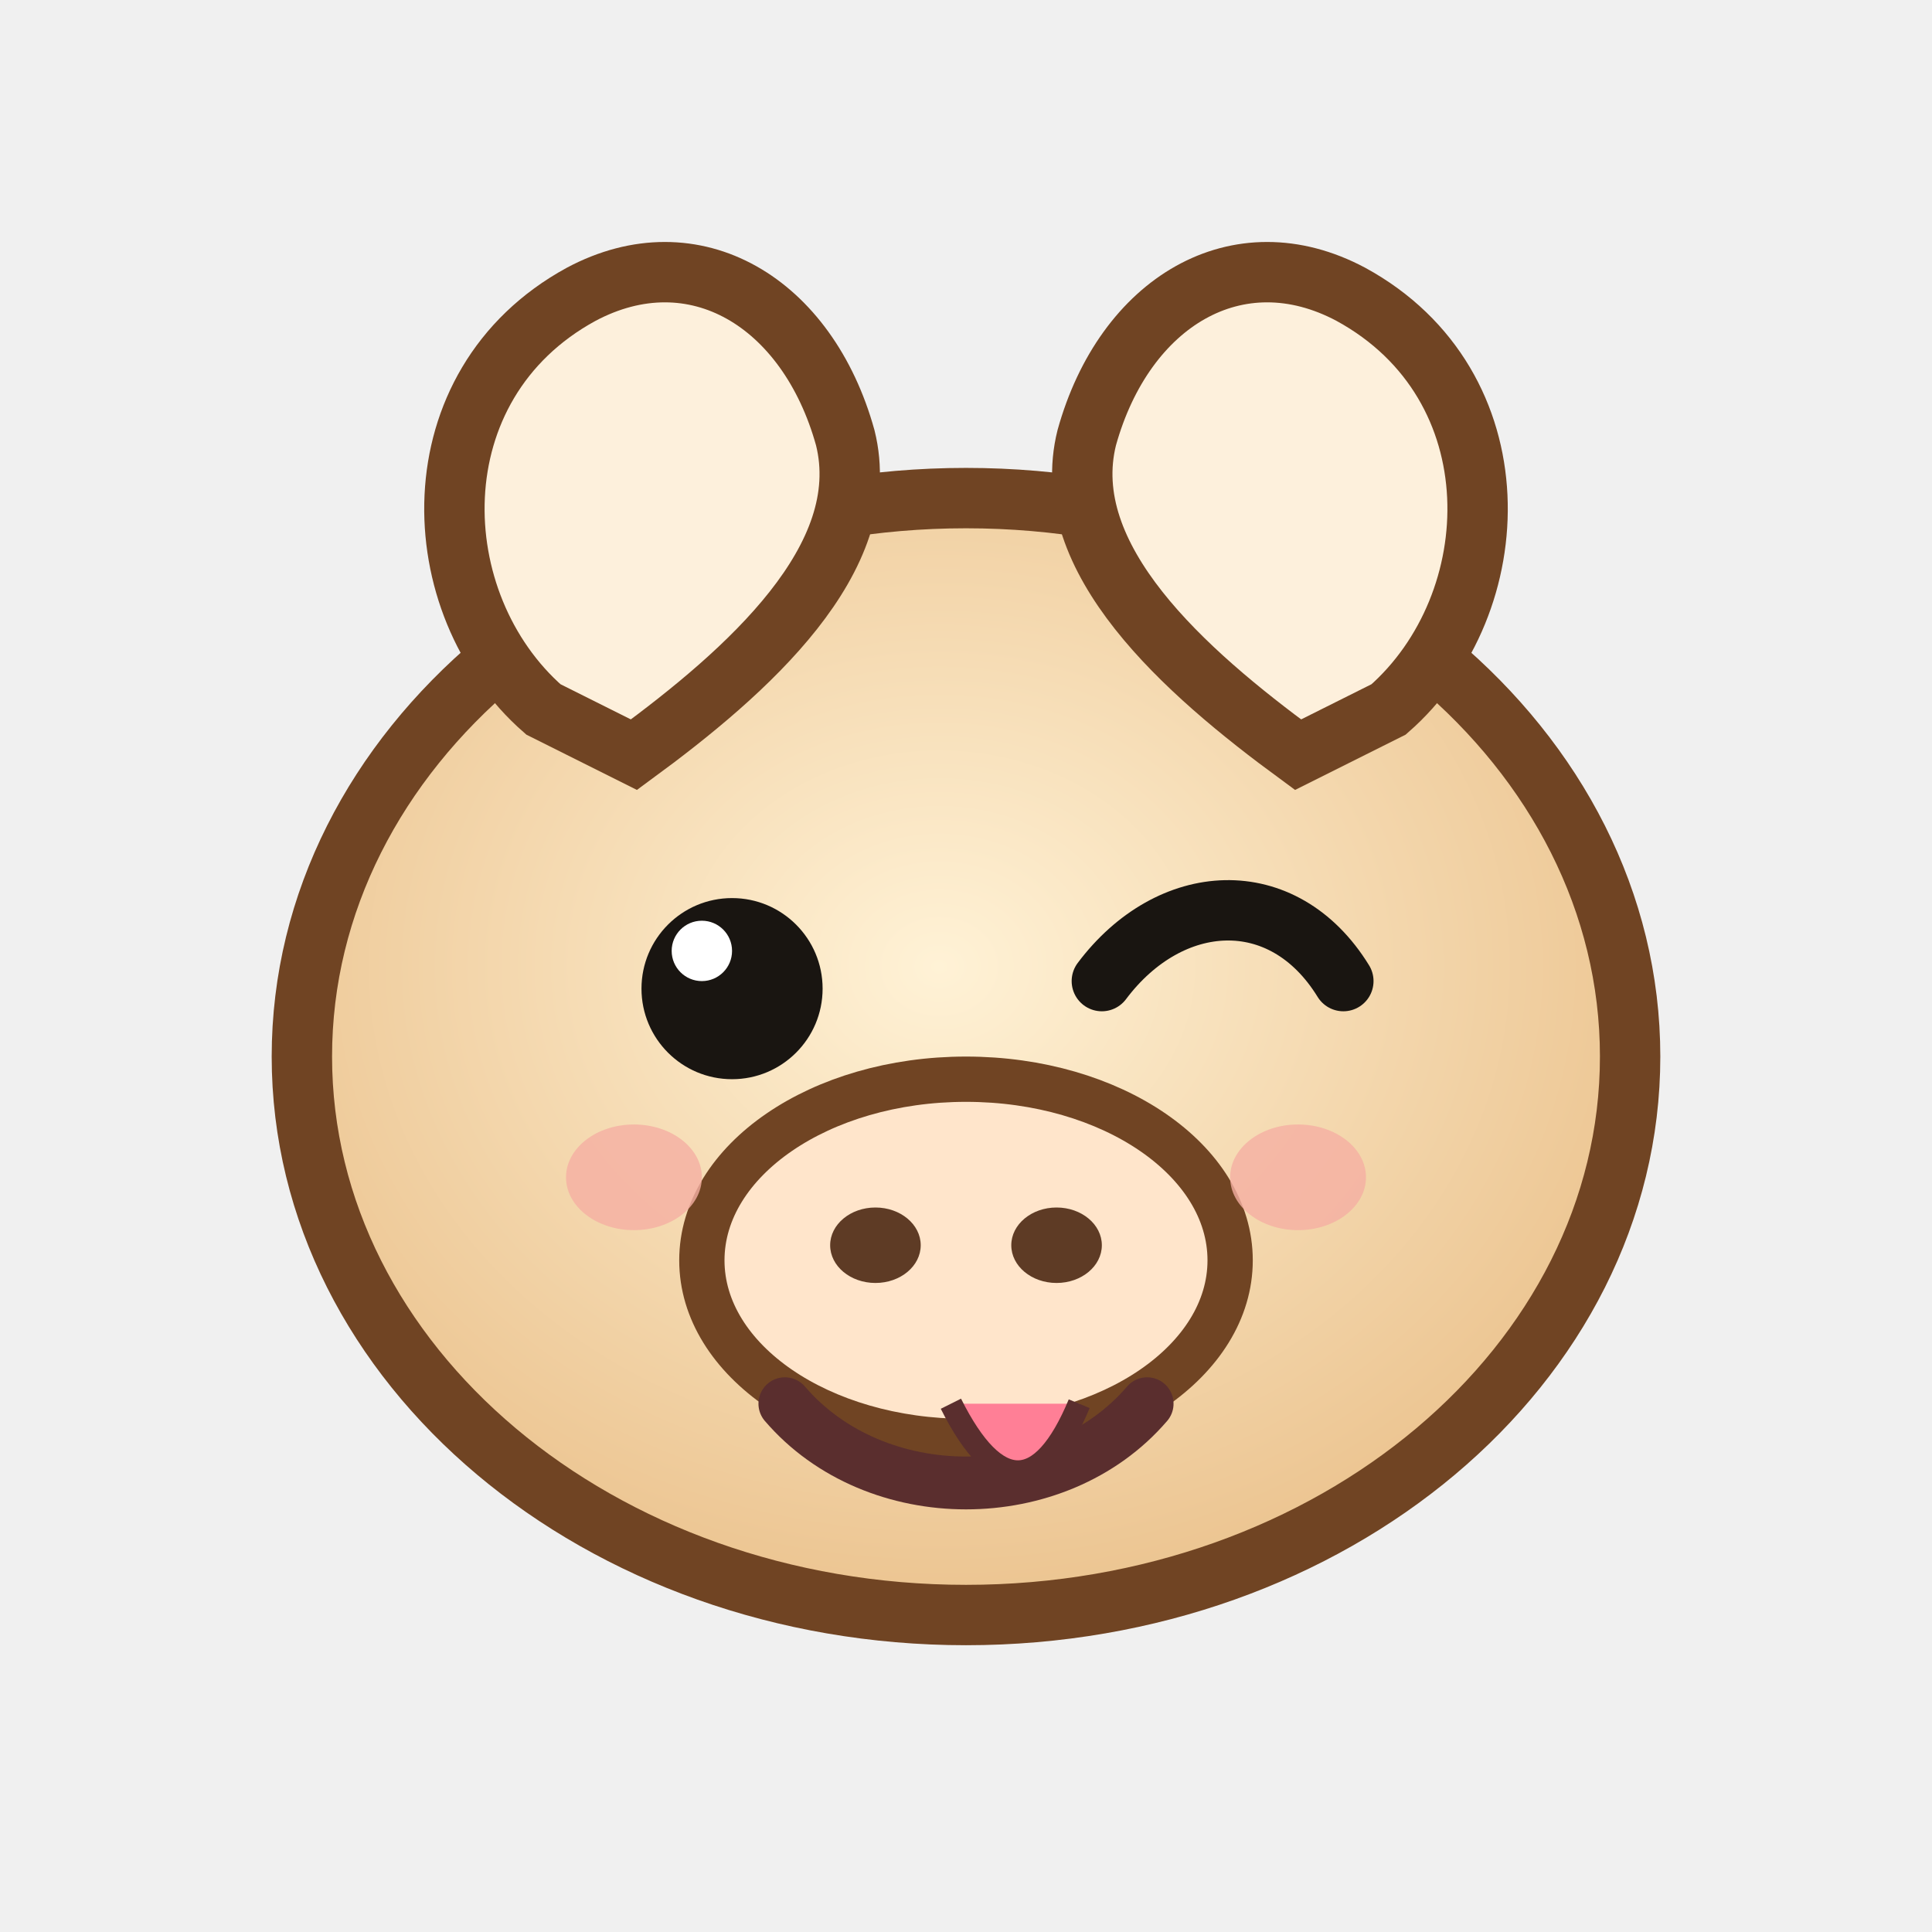
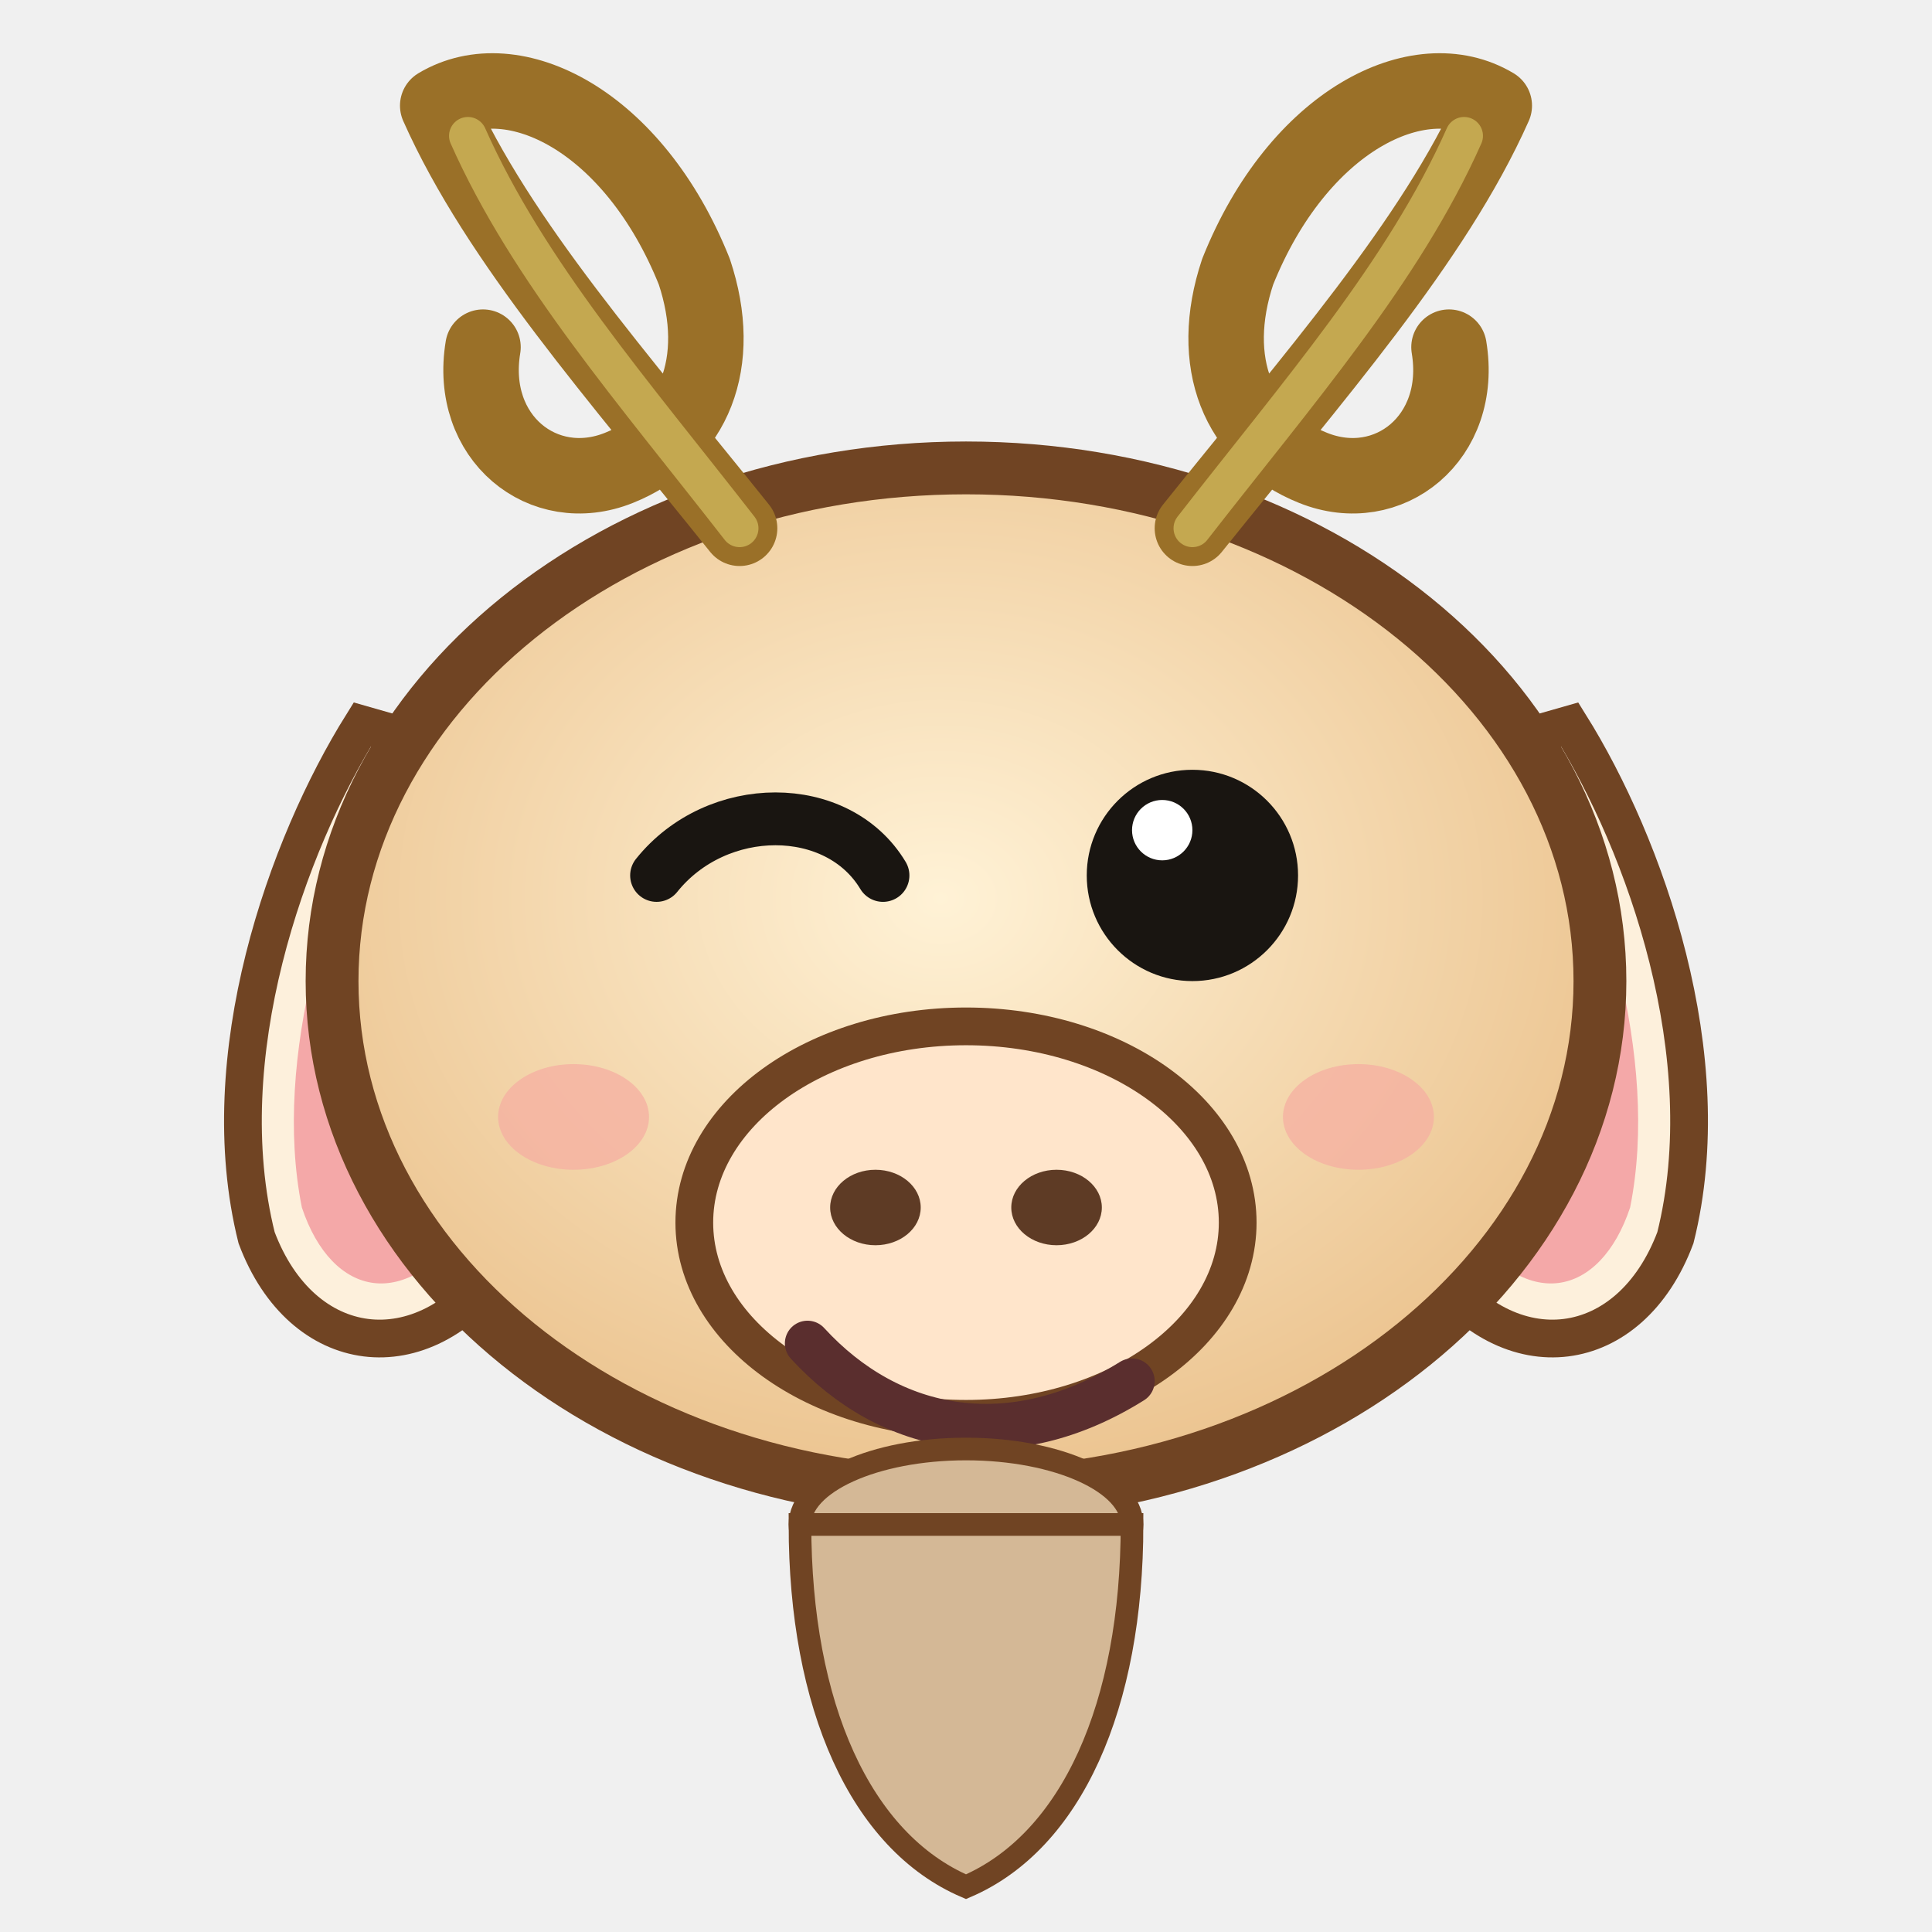
<svg xmlns="http://www.w3.org/2000/svg" viewBox="0 0 256 256" role="img" aria-label="Funny goat face option 3">
  <defs>
    <radialGradient id="faceGrad3" cx="48%" cy="42%" r="62%">
      <stop offset="0%" stop-color="#fff2d6" />
      <stop offset="100%" stop-color="#eac08a" />
    </radialGradient>
  </defs>
  <rect width="256" height="256" fill="none" />
-   <ellipse cx="128" cy="140" rx="88" ry="74" fill="url(#faceGrad3)" stroke="#704423" stroke-width="8" />
-   <path d="M72 94 C56 80, 55 51, 77 39 C92 31, 107 40, 112 58 C116 74, 99 89, 84 100 Z" fill="#fdf0dc" stroke="#704423" stroke-width="8" />
-   <path d="M184 94 C200 80, 201 51, 179 39 C164 31, 149 40, 144 58 C140 74, 157 89, 172 100 Z" fill="#fdf0dc" stroke="#704423" stroke-width="8" />
-   <circle cx="97" cy="131" r="12" fill="#191511" />
-   <path d="M146 130 C155 118, 170 117, 178 130" fill="none" stroke="#191511" stroke-width="8" stroke-linecap="round" />
-   <circle cx="93" cy="126" r="4" fill="#fff" />
-   <ellipse cx="128" cy="167" rx="35" ry="24" fill="#ffe5cb" stroke="#704423" stroke-width="6" />
-   <ellipse cx="116" cy="165" rx="6" ry="5" fill="#5e3b25" />
-   <ellipse cx="140" cy="165" rx="6" ry="5" fill="#5e3b25" />
-   <path d="M104 186 C116 200, 140 200, 152 186" fill="none" stroke="#5a2e2e" stroke-width="7" stroke-linecap="round" />
-   <path d="M126 186 C132 198, 138 198, 143 186" fill="#ff7f96" stroke="#5a2e2e" stroke-width="3" />
-   <ellipse cx="84" cy="156" rx="9" ry="7" fill="#f5afa2" opacity="0.8" />
-   <ellipse cx="172" cy="156" rx="9" ry="7" fill="#f5afa2" opacity="0.8" />
+   <path d="M48 96 C38 112, 28 140, 34 164 C40 180, 56 182, 66 168 C76 154, 72 120, 62 100 Z" fill="#fdf0dc" stroke="#704423" stroke-width="5" />
+   <path d="M208 96 C218 112, 228 140, 222 164 C216 180, 200 182, 190 168 C180 154, 184 120, 194 100 Z" fill="#fdf0dc" stroke="#704423" stroke-width="5" />
+   <path d="M52 100 C44 116, 36 140, 40 160 C44 172, 54 174, 62 162 C68 150, 66 122, 58 104 Z" fill="#f4a8a8" />
+   <path d="M204 100 C212 116, 220 140, 216 160 C212 172, 202 174, 194 162 C188 150, 190 122, 198 104 Z" fill="#f4a8a8" />
+   <ellipse cx="128" cy="130" rx="84" ry="68" fill="url(#faceGrad3)" stroke="#704423" stroke-width="7" />
+   <path d="M98 70 C82 50, 66 32, 58 14 C68 8, 84 16, 92 36 C96 48, 92 58, 82 62 C72 66, 62 58, 64 46" fill="none" stroke="#9a7028" stroke-width="10" stroke-linecap="round" stroke-linejoin="round" />
+   <path d="M98 70 C84 52, 70 36, 62 18" fill="none" stroke="#c4a850" stroke-width="5" stroke-linecap="round" />
+   <path d="M158 70 C174 50, 190 32, 198 14 C188 8, 172 16, 164 36 C160 48, 164 58, 174 62 C184 66, 194 58, 192 46" fill="none" stroke="#9a7028" stroke-width="10" stroke-linecap="round" stroke-linejoin="round" />
+   <path d="M158 70 C172 52, 186 36, 194 18" fill="none" stroke="#c4a850" stroke-width="5" stroke-linecap="round" />
+   <path d="M87 116 C95 106, 111 106, 117 116" fill="none" stroke="#191511" stroke-width="7" stroke-linecap="round" />
+   <circle cx="158" cy="116" r="14" fill="#191511" />
+   <circle cx="154" cy="110" r="4" fill="#fff" />
+   <ellipse cx="128" cy="162" rx="36" ry="26" fill="#ffe5cb" stroke="#704423" stroke-width="5" />
+   <ellipse cx="116" cy="160" rx="6" ry="5" fill="#5e3b25" />
+   <ellipse cx="140" cy="160" rx="6" ry="5" fill="#5e3b25" />
+   <path d="M107 178 C118 190, 134 193, 150 183" fill="none" stroke="#5a2e2e" stroke-width="6" stroke-linecap="round" />
+   <ellipse cx="128" cy="202" rx="22" ry="10" fill="#d4b896" stroke="#704423" stroke-width="3" />
+   <path d="M106 202 C106 226, 114 244, 128 250 C142 244, 150 226, 150 202 Z" fill="#d4b896" stroke="#704423" stroke-width="3" />
+   <ellipse cx="76" cy="148" rx="10" ry="7" fill="#f5afa2" opacity="0.75" />
+   <ellipse cx="180" cy="148" rx="10" ry="7" fill="#f5afa2" opacity="0.75" />
</svg>
